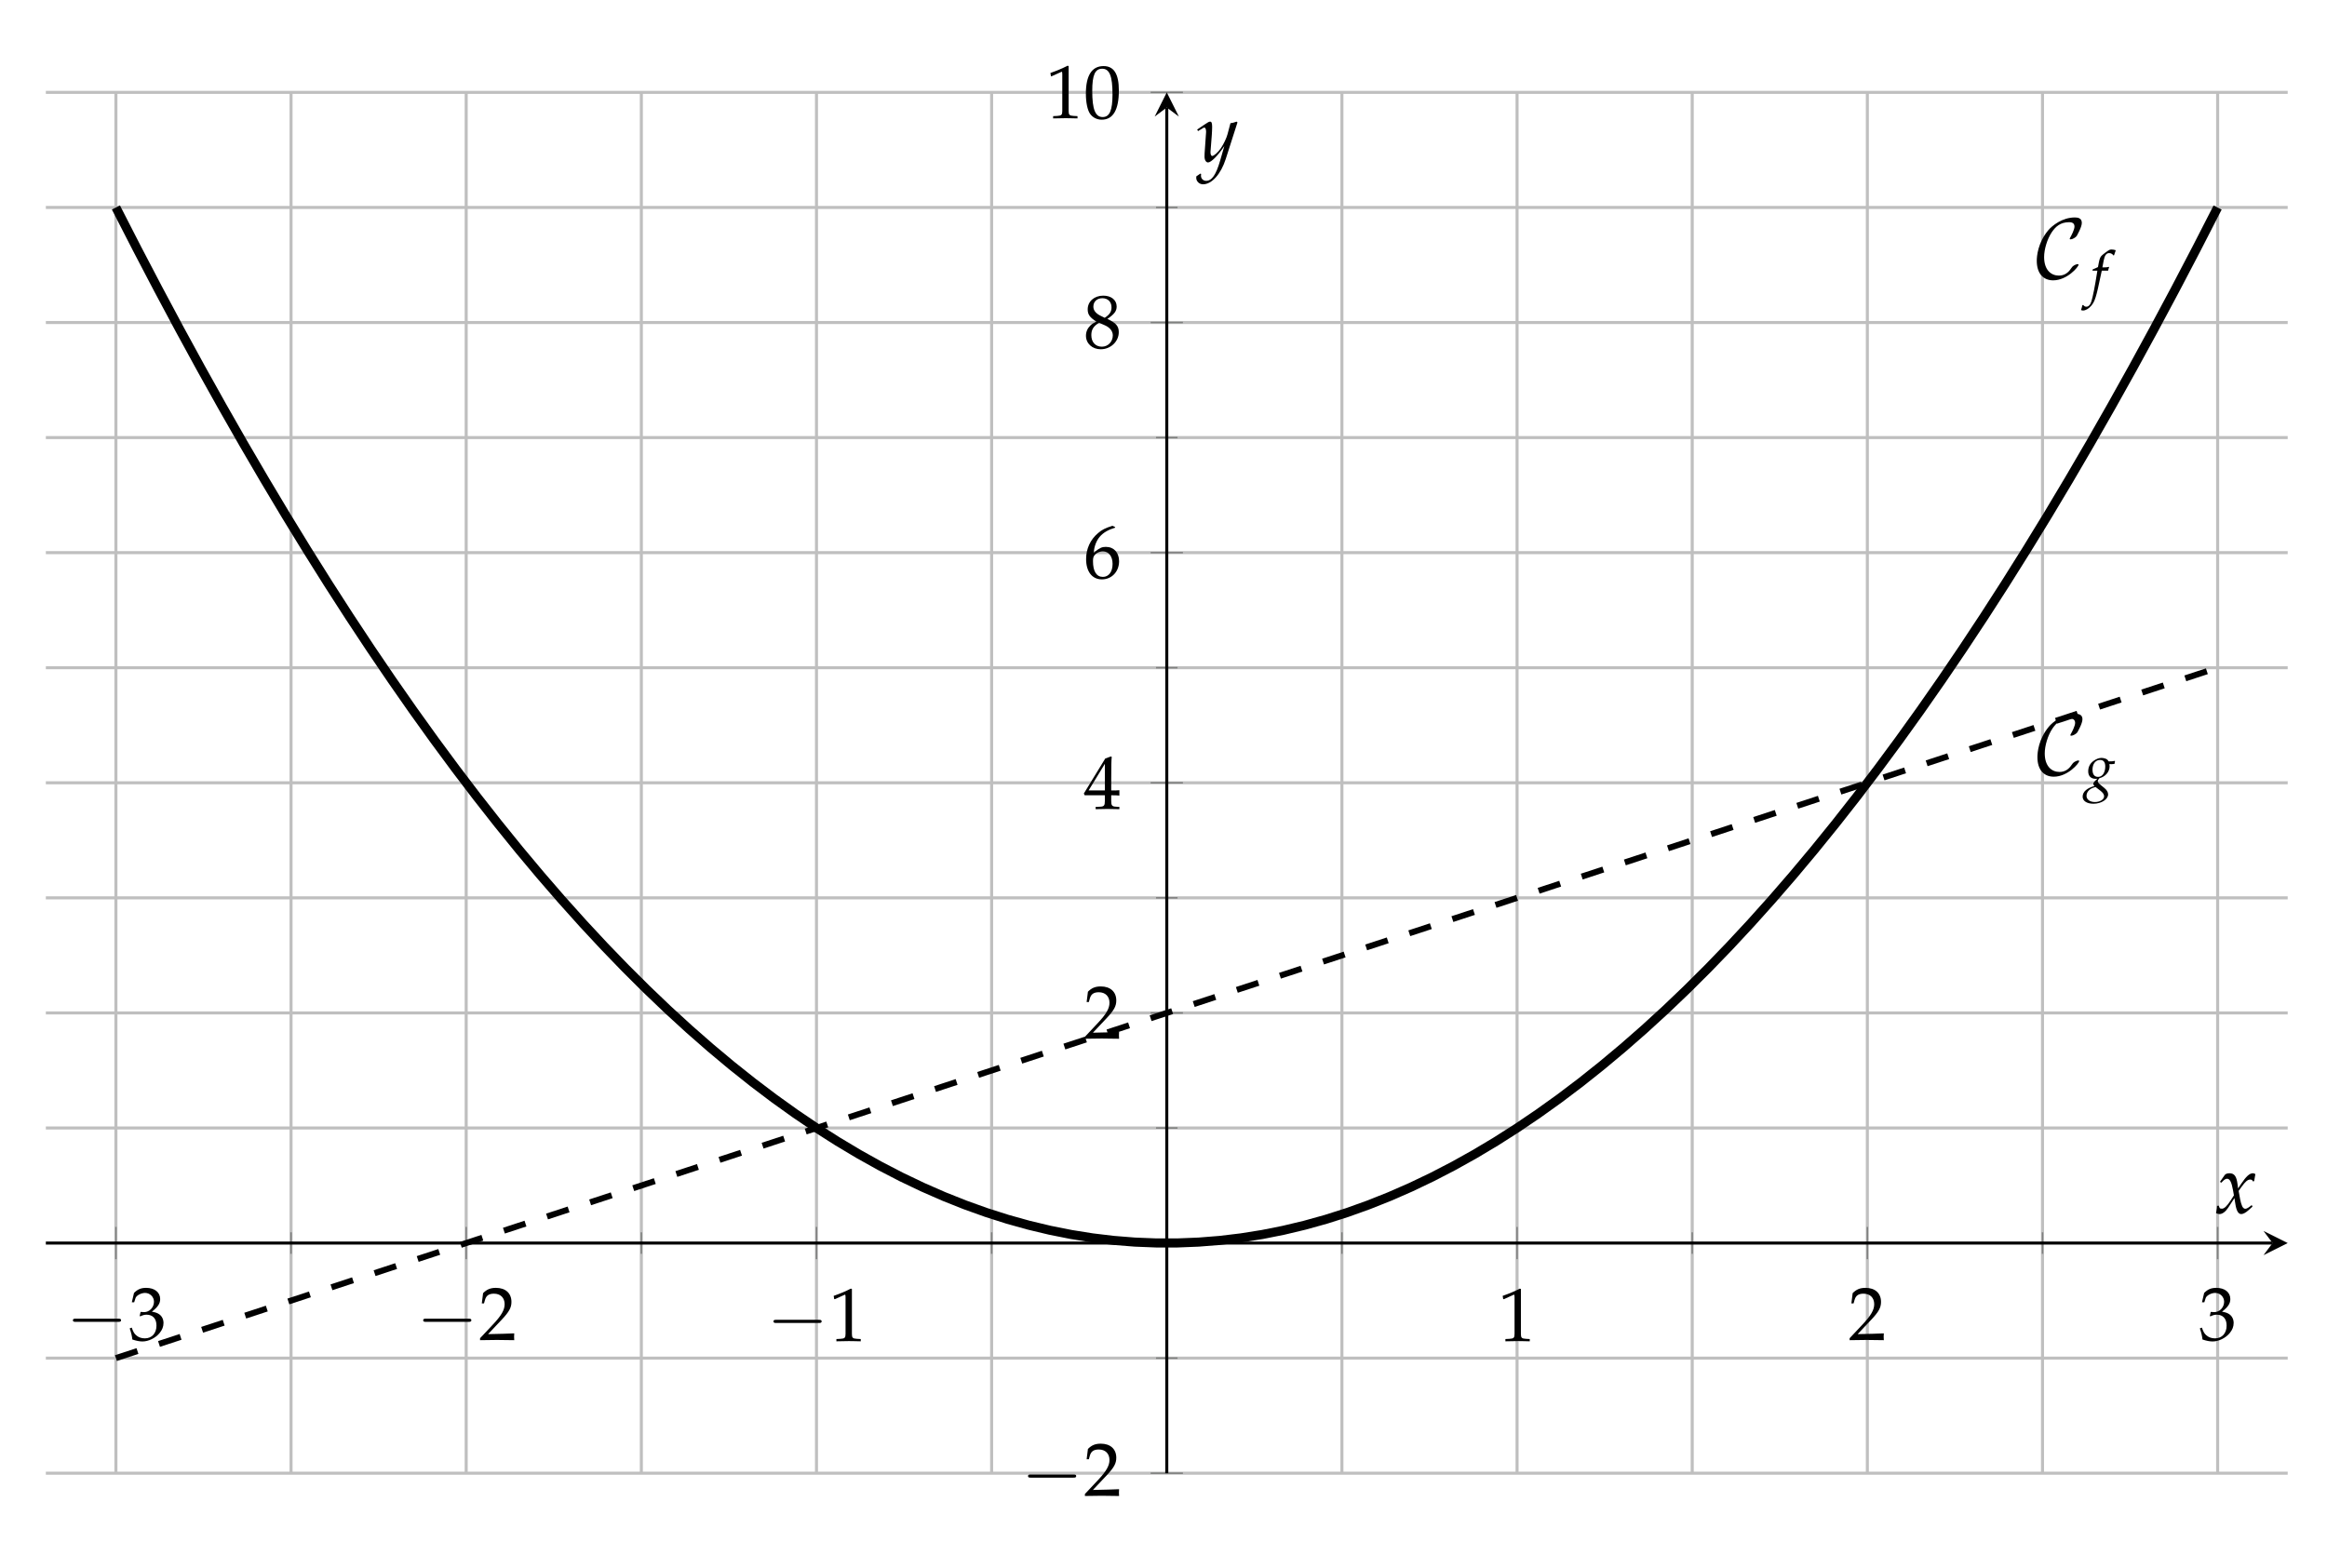
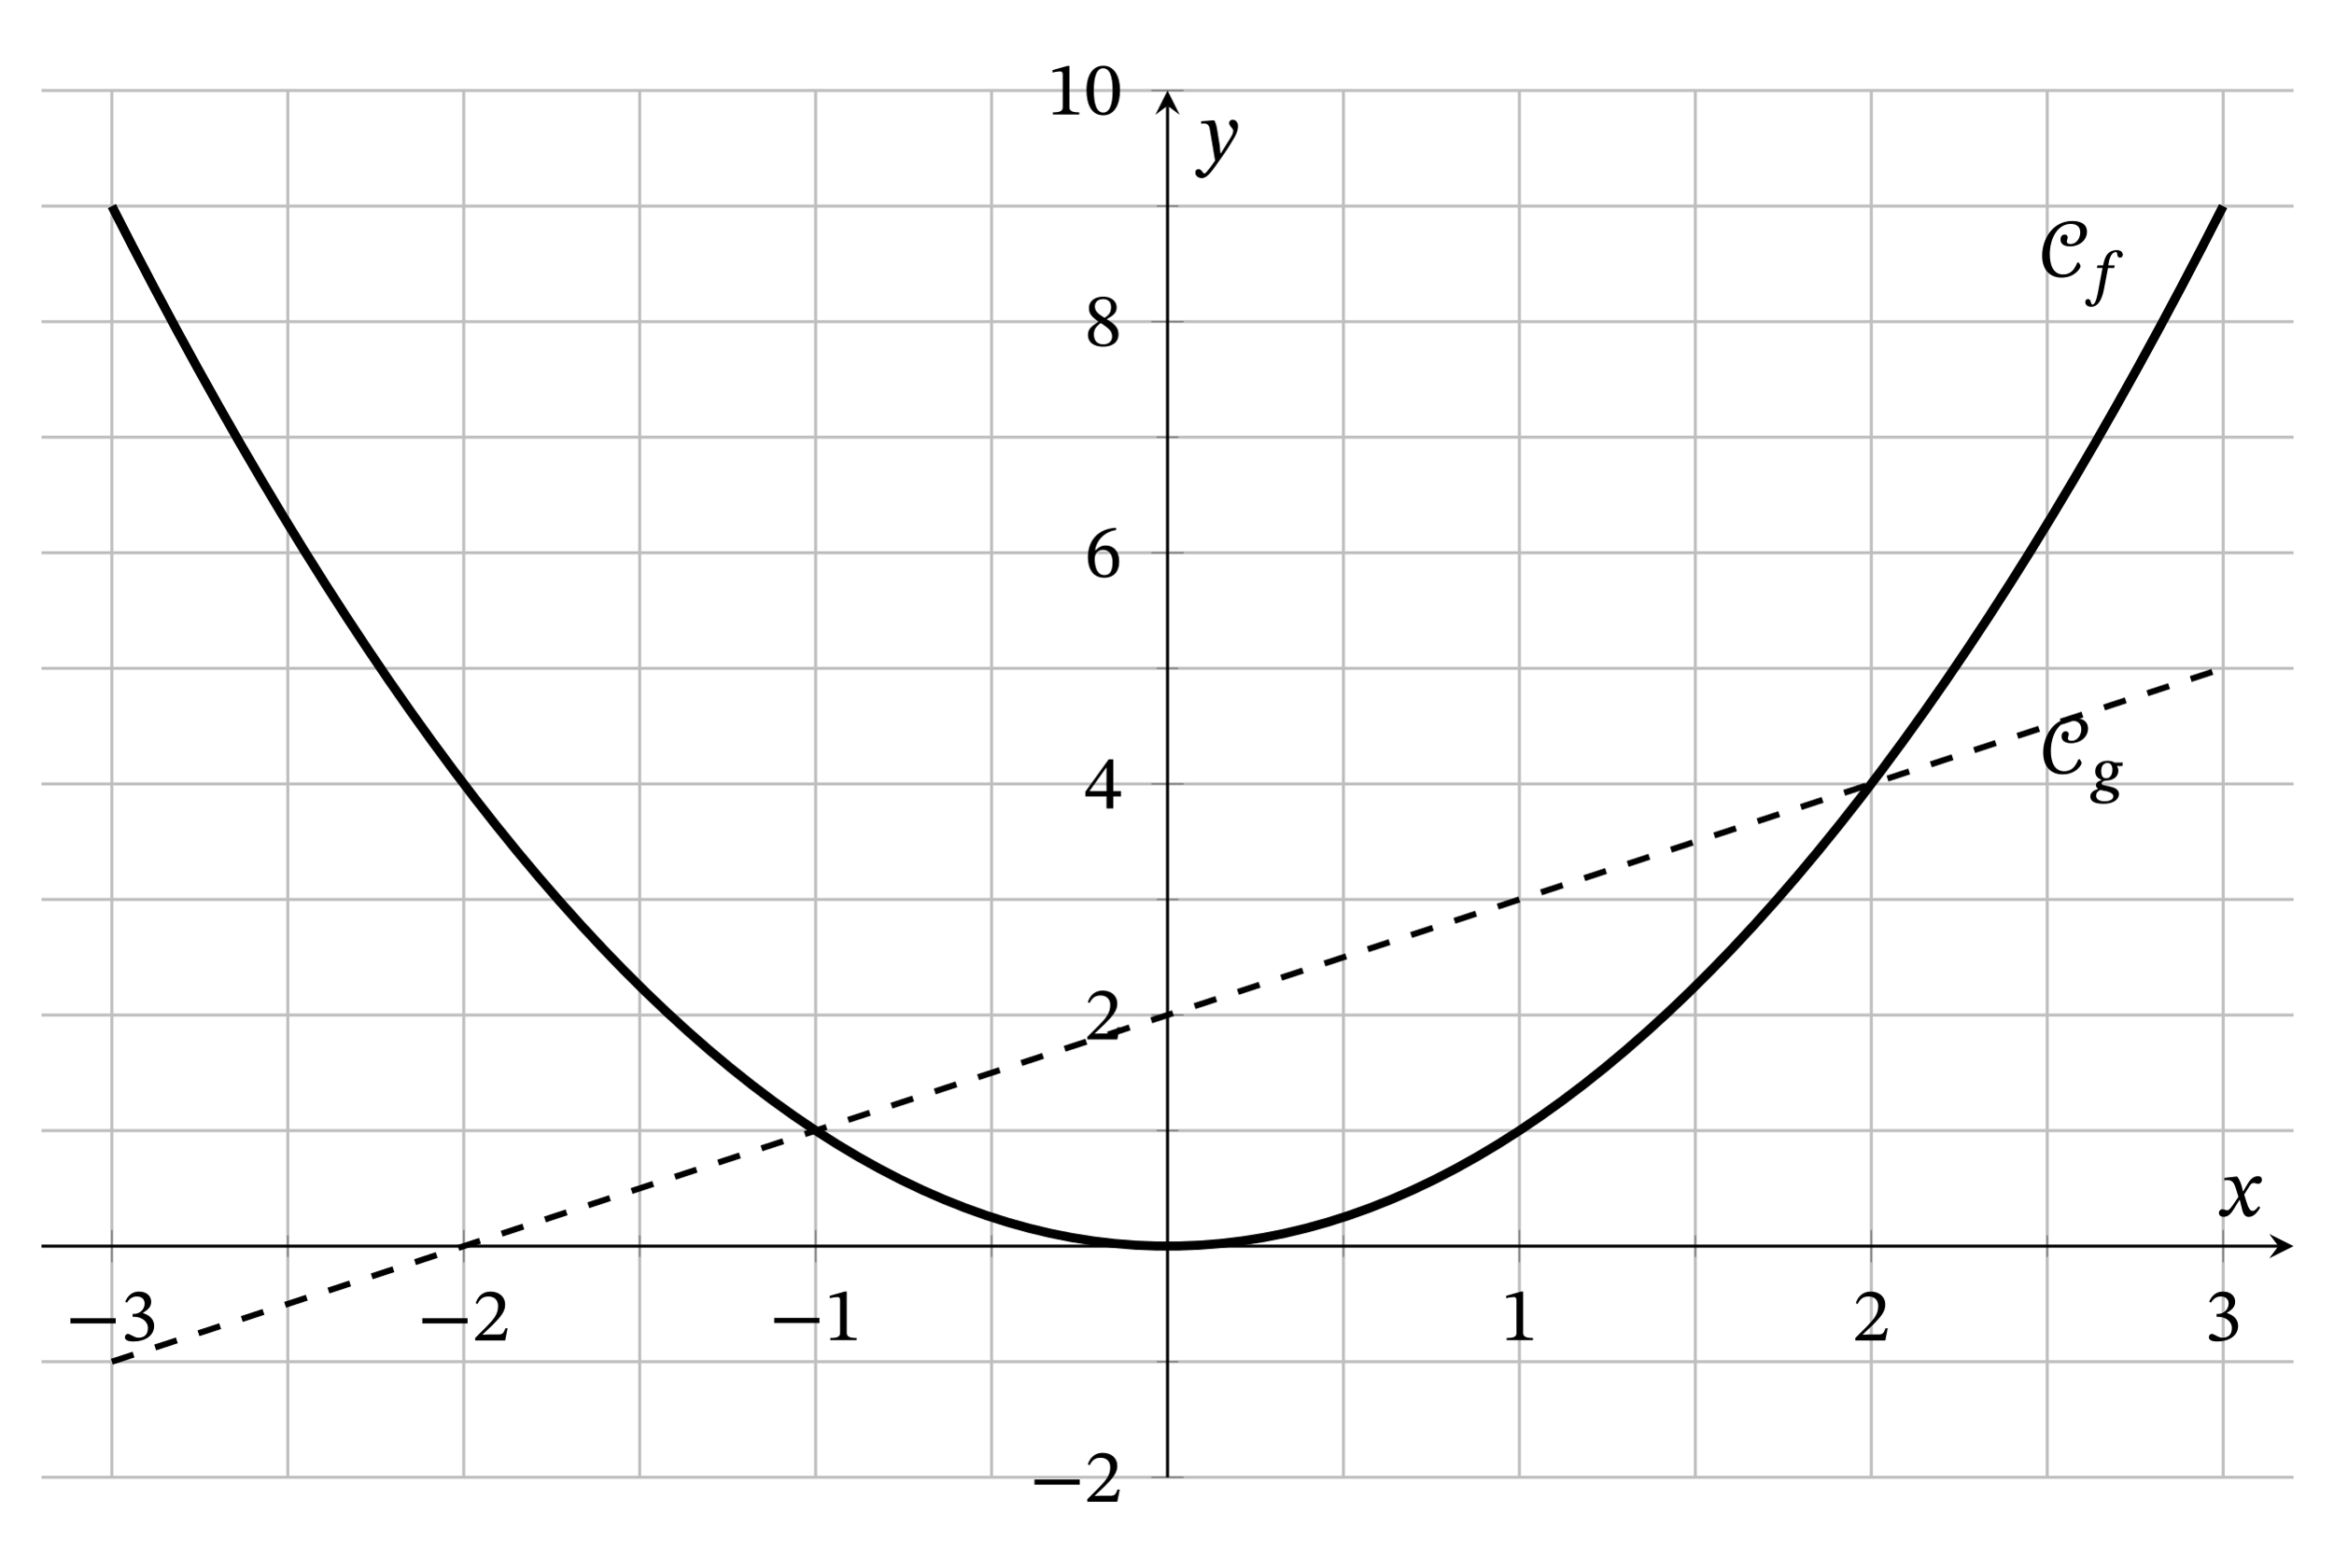
- <svg xmlns="http://www.w3.org/2000/svg" xmlns:xlink="http://www.w3.org/1999/xlink" version="1.1" width="306.537" height="206.562" viewBox="0 0 306.537 206.562">
+ <svg xmlns="http://www.w3.org/2000/svg" xmlns:xlink="http://www.w3.org/1999/xlink" version="1.1" width="305.94" height="205.64" viewBox="0 0 305.94 205.64">
  <defs>
-     <path id="font_1_1" d="M.659 .23C.676 .23 .694 .23 .694 .25 .694 .27 .676 .27 .659 .27H.118C.101 .27 .083 .27 .083 .25 .083 .23 .101 .23 .118 .23H.659Z" />
-     <path id="font_2_21" d="M.043 .498H.074L.092 .554C.103 .588 .166 .622 .218 .622 .283 .622 .336 .569 .336 .506 .336 .431 .277 .368 .206 .368 .198 .368 .187 .369 .174 .37L.159 .371 .147 .318 .154 .312C.192 .329 .211 .334 .238 .334 .321 .334 .369 .281 .369 .19 .369 .088 .308 .021 .215 .021 .169 .021 .128 .036 .098 .064 .074 .086 .061 .109 .042 .163L.015 .153C.036 .092 .044 .056 .05 .006 .103-.012 .147-.02 .184-.02 .264-.02 .356 .025 .411 .092 .445 .133 .462 .177 .462 .224 .462 .272 .442 .314 .406 .339 .381 .357 .358 .365 .308 .374 .388 .436 .418 .482 .418 .541 .418 .63 .344 .689 .233 .689 .165 .689 .12 .67 .072 .622L.043 .498Z" />
-     <path id="font_2_20" d="M.016 .023V-.003C.203 0 .203 0 .239 0 .275 0 .275 0 .468-.003 .466 .018 .466 .028 .466 .042 .466 .055 .466 .065 .468 .087 .353 .082 .307 .081 .122 .077L.304 .27C.401 .373 .431 .428 .431 .503 .431 .618 .353 .689 .226 .689 .154 .689 .105 .669 .056 .619L.039 .483H.068L.081 .529C.097 .587 .133 .612 .2 .612 .286 .612 .341 .558 .341 .473 .341 .398 .299 .324 .186 .204L.016 .023Z" />
-     <path id="font_2_19" d="M.067 .555H.077L.206 .613C.207 .614 .208 .614 .209 .614 .215 .614 .217 .605 .217 .581V.096C.217 .044 .206 .033 .152 .03L.096 .027V-.003C.25 0 .25 0 .261 0 .274 0 .296 0 .33-.001 .342-.002 .377-.002 .418-.003V.027L.366 .03C.311 .033 .301 .044 .301 .096V.689L.287 .694C.222 .66 .151 .63 .06 .598L.067 .555Z" />
-     <path id="font_2_22" d="M.28 .181V.106C.28 .046 .269 .032 .22 .03L.158 .027V-.003C.291 0 .291 0 .315 0 .339 0 .339 0 .472-.003V.027L.424 .03C.375 .033 .364 .046 .364 .106V.181C.423 .181 .444 .18 .472 .177V.248C.425 .244 .406 .244 .391 .245H.388 .364V.384C.364 .562 .366 .648 .371 .689L.359 .694 .285 .667 .002 .204 .013 .181H.28M.28 .245H.065L.28 .597V.245Z" />
-     <path id="font_2_24" d="M.416 .672 .379 .689C.283 .657 .242 .637 .191 .593 .088 .507 .032 .385 .032 .248 .032 .082 .112-.02 .241-.02 .371-.02 .468 .083 .468 .22 .468 .335 .399 .41 .293 .41 .243 .41 .213 .397 .154 .35 .143 .341 .142 .34 .131 .332 .152 .513 .236 .61 .416 .664V.672M.255 .35C.331 .35 .382 .284 .382 .185 .382 .08 .331 .013 .254 .013 .169 .013 .123 .086 .123 .221 .123 .256 .127 .275 .138 .292 .16 .326 .207 .35 .255 .35Z" />
-     <path id="font_2_26" d="M.168 .345C.127 .326 .11 .315 .088 .294 .05 .256 .03 .211 .03 .159 .03 .056 .113-.02 .226-.02 .356-.02 .464 .082 .464 .206 .464 .286 .427 .329 .313 .381 .404 .443 .436 .485 .436 .545 .436 .631 .365 .689 .259 .689 .14 .689 .053 .613 .053 .508 .053 .44 .08 .402 .168 .345M.284 .295C.347 .267 .385 .218 .385 .164 .385 .08 .322 .014 .241 .014 .156 .014 .101 .074 .101 .167 .101 .24 .13 .286 .204 .331L.284 .295M.223 .423C.16 .454 .128 .494 .128 .544 .128 .61 .176 .655 .247 .655 .32 .655 .368 .607 .368 .534 .368 .477 .343 .438 .278 .396L.223 .423Z" />
-     <path id="font_2_28" d="M.263 .689C.108 .689 .029 .566 .029 .324 .029 .207 .05 .106 .085 .057 .12 .008 .176-.02 .238-.02 .389-.02 .465 .11 .465 .366 .465 .585 .4 .689 .263 .689M.245 .654C.342 .654 .381 .556 .381 .316 .381 .103 .343 .015 .251 .015 .154 .015 .113 .116 .113 .36 .113 .571 .15 .654 .245 .654Z" />
-     <clipPath id="clip_3">
-       <path transform="matrix(1,0,0,-1,6.039,194.114)" d="M0 0H295.322V181.942H0Z" />
+     <path id="font_1_1197" d="M.658 .225V.293H.062V.225H.658Z" />
+     <path id="font_1_1140" d="M.086 .498C.12 .551 .157 .579 .217 .579 .279 .579 .319 .545 .319 .486 .319 .405 .248 .35 .18 .35H.161V.312H.181C.277 .312 .362 .253 .362 .164 .362 .066 .301 .037 .238 .037 .214 .037 .2 .041 .157 .063 .122 .081 .114 .086 .098 .086 .072 .086 .059 .063 .059 .042 .059 .016 .081-.013 .171-.013 .317-.013 .444 .057 .444 .194 .444 .283 .377 .336 .297 .361V.364C.36 .404 .405 .441 .405 .51 .405 .586 .346 .644 .244 .644 .162 .644 .1 .598 .063 .511L.086 .498Z" />
+     <path id="font_1_1139" d="M.464 .16H.435C.412 .1 .399 .079 .346 .079H.207L.137 .076V.081L.269 .206C.375 .313 .432 .382 .432 .471 .432 .576 .353 .644 .24 .644 .143 .644 .075 .588 .044 .491L.068 .481C.105 .556 .149 .579 .214 .579 .291 .579 .339 .531 .339 .456 .339 .351 .289 .288 .19 .186L.038 .034V0H.432L.464 .16Z" />
+     <path id="font_1_1138" d="M.426 0V.028C.334 .028 .297 .046 .297 .095V.639H.268L.074 .584V.551C.105 .561 .156 .567 .176 .567 .201 .567 .209 .553 .209 .518V.095C.209 .045 .174 .028 .08 .028V0H.426Z" />
+     <path id="font_1_1141" d="M.481 .158V.227H.379V.645H.318L.013 .221V.158H.29V0H.379V.158H.481M.29 .227H.068V.231L.286 .536H.29V.227Z" />
+     <path id="font_1_1143" d="M.415 .646C.2 .637 .045 .498 .045 .257 .045 .11 .11-.012 .259-.012 .385-.012 .457 .067 .457 .203 .457 .334 .386 .413 .277 .413 .225 .413 .188 .391 .147 .351L.14 .352C.165 .498 .277 .596 .417 .617L.415 .646M.37 .195C.37 .068 .33 .023 .263 .023 .176 .023 .135 .112 .135 .236 .135 .323 .189 .355 .247 .355 .33 .355 .37 .285 .37 .195Z" />
+     <path id="font_1_1145" d="M.448 .15C.448 .23 .412 .278 .295 .349V.352C.388 .403 .424 .436 .424 .509 .424 .588 .348 .647 .249 .647 .139 .647 .059 .59 .059 .499 .059 .431 .081 .39 .183 .319V.316C.09 .254 .046 .222 .046 .142 .046 .04 .13-.012 .246-.012 .365-.012 .448 .045 .448 .15M.213 .3C.334 .222 .364 .185 .364 .121 .364 .053 .312 .019 .25 .019 .174 .019 .124 .06 .124 .15 .124 .219 .156 .254 .213 .3M.35 .511C.35 .447 .33 .408 .264 .368 .175 .422 .137 .458 .137 .517 .137 .578 .179 .614 .247 .614 .311 .614 .35 .577 .35 .511Z" />
+     <path id="font_1_1137" d="M.468 .317C.468 .523 .378 .642 .249 .642 .104 .642 .027 .51 .027 .32 .027 .143 .086-.011 .247-.011 .404-.011 .468 .146 .468 .317M.371 .311C.371 .119 .326 .025 .247 .025 .167 .025 .123 .121 .123 .315 .123 .513 .167 .608 .246 .608 .328 .608 .371 .514 .371 .311Z" />
+     <clipPath id="clip_2">
+       <path transform="matrix(1,0,0,-1,5.440003,193.815)" d="M0 0H295.322V181.942H0Z" />
    </clipPath>
-     <path id="font_1_4" d="M.496 .157C.496 .163 .491 .164 .486 .164 .469 .164 .445 .149 .444 .149 .424 .136 .42 .129 .408 .112 .377 .065 .333 .031 .268 .031 .178 .031 .097 .096 .097 .246 .097 .336 .133 .455 .186 .534 .23 .598 .284 .65 .387 .65 .425 .65 .449 .636 .449 .599 .449 .564 .412 .493 .4 .473 .394 .462 .394 .46 .394 .458 .394 .451 .399 .451 .405 .451 .425 .451 .462 .473 .474 .489 .476 .493 .534 .591 .534 .642 .534 .697 .489 .705 .453 .705 .308 .705 .189 .61 .143 .554 .024 .41 .012 .255 .012 .203 .012 .057 .086-.024 .202-.024 .363-.024 .496 .132 .496 .157Z" />
-     <path id="font_4_10" d="M.286 .383C.29 .402 .297 .425 .303 .439L.299 .446 .292 .444C.268 .438 .257 .437 .208 .437H.192L.213 .549C.229 .635 .257 .673 .303 .673 .333 .673 .36 .658 .375 .634L.385 .638C.39 .654 .4 .685 .408 .705L.413 .72C.397 .727 .366 .733 .343 .733 .332 .733 .316 .73 .308 .726 .284 .715 .202 .654 .179 .63 .157 .608 .145 .578 .134 .521L.119 .442C.078 .422 .058 .414 .033 .405L.028 .383H.109L.1 .327C.07 .132 .033-.054 .011-.123-.007-.182-.037-.213-.073-.213-.096-.213-.107-.206-.125-.184L-.139-.188C-.143-.211-.157-.259-.162-.268-.153-.273-.138-.276-.127-.276-.086-.276-.032-.245 .007-.198 .068-.126 .09-.056 .163 .295 .166 .307 .174 .345 .182 .383H.286Z" />
-     <path id="font_4_11" d="M.405 .38C.422 .378 .43 .378 .439 .378 .456 .378 .466 .379 .489 .382L.498 .427 .495 .433C.467 .426 .447 .424 .393 .424 .377 .45 .367 .459 .342 .469 .321 .477 .296 .482 .275 .482 .234 .482 .184 .463 .14 .43 .084 .388 .055 .33 .055 .259 .055 .182 .1 .136 .177 .136 .185 .136 .196 .136 .207 .137L.166 .099C.15 .084 .139 .066 .139 .052 .139 .042 .146 .031 .16 .019 .084-.006 .053-.021 .016-.052-.018-.08-.037-.119-.037-.159-.037-.23 .033-.276 .142-.276 .271-.276 .384-.204 .384-.121 .384-.085 .363-.049 .32-.014L.26 .035C.226 .062 .213 .081 .213 .1 .213 .109 .219 .119 .234 .138 .237 .142 .238 .143 .24 .146 .338 .17 .409 .253 .409 .342 .409 .351 .408 .36 .406 .375L.405 .38M.253-.058C.299-.094 .318-.121 .318-.154 .318-.206 .249-.248 .166-.248 .084-.248 .027-.206 .027-.145 .027-.107 .045-.072 .077-.045 .103-.024 .125-.014 .176 .001L.253-.058M.25 .448C.308 .448 .337 .412 .337 .341 .337 .238 .289 .168 .219 .168 .158 .168 .126 .209 .126 .288 .126 .383 .177 .448 .25 .448Z" />
-     <path id="font_4_16" d="M.021 .088C.021 .068 .019 .055 .013 .023 .011 .011 .01 .008 .009 .001 .024-.007 .04-.011 .052-.011 .085-.011 .124 .018 .155 .065L.231 .182 .242 .113C.255 .028 .278-.011 .314-.011 .336-.011 .368 .006 .4 .035L.449 .079 .44 .098C.404 .068 .379 .053 .363 .053 .348 .053 .335 .063 .325 .083 .316 .102 .305 .139 .3 .168L.282 .269 .317 .318C.364 .383 .391 .406 .422 .406 .438 .406 .45 .398 .455 .383L.469 .387 .484 .472C.472 .479 .463 .482 .454 .482 .414 .482 .374 .446 .312 .354L.275 .299 .269 .347C.257 .446 .23 .482 .171 .482 .145 .482 .123 .474 .114 .461L.056 .378 .073 .368C.103 .402 .123 .416 .142 .416 .175 .416 .197 .375 .214 .277L.225 .215 .185 .153C.142 .086 .108 .054 .08 .054 .065 .054 .054 .058 .052 .063L.041 .091 .021 .088Z" />
-     <path id="font_4_17" d="M-.007-.179C-.008-.186-.008-.192-.008-.197-.008-.24 .029-.275 .074-.275 .18-.275 .29-.152 .349 .033L.49 .473 .479 .482C.45 .471 .427 .465 .405 .463L.37 .331C.358 .284 .323 .211 .29 .162 .255 .111 .206 .067 .184 .067 .172 .067 .163 .09 .164 .115L.165 .128 .18 .322C.182 .353 .184 .391 .184 .419 .184 .464 .177 .482 .16 .482 .147 .482 .133 .475 .085 .442L.003 .386 .014 .368 .064 .398 .068 .401C.078 .407 .085 .41 .089 .41 .103 .41 .111 .391 .111 .358 .111 .357 .111 .351 .11 .343L.093 .1 .092 .06C.092 .018 .11-.011 .135-.011 .172-.011 .256 .074 .331 .187L.282 .016C.231-.161 .181-.233 .111-.233 .076-.233 .049-.206 .049-.172 .049-.167 .05-.159 .051-.15L.041-.146-.007-.179Z" />
+     <path id="font_1_3413" d="M.303-.012C.463-.012 .531 .102 .531 .125 .531 .135 .516 .16 .508 .171L.49 .166C.454 .074 .404 .026 .321 .026 .2 .026 .161 .145 .161 .268 .161 .464 .259 .634 .413 .634 .479 .634 .527 .603 .527 .532 .527 .466 .486 .392 .409 .392 .376 .392 .366 .406 .366 .422 .366 .438 .376 .452 .376 .471 .376 .494 .362 .506 .34 .506 .302 .506 .29 .473 .29 .445 .29 .381 .351 .363 .405 .363 .513 .363 .608 .436 .608 .539 .608 .639 .52 .669 .432 .669 .196 .669 .069 .451 .069 .252 .069 .088 .155-.012 .303-.012Z" />
+     <path id="font_1_4426" d="M.226 .493 .219 .448H.314L.24 .053C.23-.001 .199-.18 .143-.18 .101-.18 .129-.085 .064-.085 .038-.085 .018-.106 .018-.139 .018-.172 .043-.218 .12-.218 .275-.218 .322-.003 .341 .094L.408 .447H.514L.523 .493H.413L.424 .557C.444 .649 .483 .722 .543 .722 .563 .722 .566 .697 .569 .67 .573 .647 .584 .626 .615 .626 .638 .626 .662 .643 .662 .674 .662 .721 .625 .755 .559 .755 .458 .755 .409 .707 .376 .653 .349 .605 .334 .542 .323 .493H.226Z" />
+     <path id="font_1_4427" d="M.565 .486H.424C.4 .503 .357 .517 .305 .517 .18 .517 .092 .442 .092 .336 .092 .25 .142 .214 .197 .191V.183C.154 .168 .105 .151 .105 .095 .105 .066 .124 .049 .138 .038V.032C.072 .013 .008-.027 .008-.094 .008-.177 .071-.222 .239-.222 .406-.222 .5-.146 .5-.054 .5 .101 .202 .068 .202 .124 .202 .151 .232 .175 .281 .177 .424 .182 .489 .258 .489 .349 .489 .382 .479 .401 .466 .423V.426H.559L.565 .486M.403-.095C.403-.142 .351-.179 .252-.179 .151-.179 .108-.137 .108-.083 .108-.028 .141-.007 .175 .014 .252-.001 .403-.014 .403-.095M.387 .365C.387 .281 .353 .216 .277 .216 .216 .216 .195 .264 .195 .345 .195 .427 .239 .48 .303 .48 .36 .48 .387 .428 .387 .365Z" />
+     <path id="font_1_3354" d="M.315 .298H.312L.3 .349C.286 .403 .267 .447 .243 .475H.228L.089 .459V.429C.089 .429 .104 .432 .12 .432 .186 .433 .203 .406 .23 .322L.258 .231 .186 .126C.147 .07 .129 .069 .125 .069 .108 .069 .084 .082 .062 .082 .038 .082 .023 .06 .023 .04 .023 .015 .038-.009 .081-.009 .141-.009 .174 .038 .206 .09L.27 .194H.274L.299 .093C.313 .028 .335-.01 .381-.01 .449-.01 .491 .058 .52 .102L.499 .118C.472 .082 .453 .062 .427 .062 .396 .062 .376 .099 .348 .191L.327 .259 .388 .356C.405 .384 .419 .398 .442 .398 .455 .398 .478 .388 .494 .388 .521 .388 .54 .411 .54 .435 .54 .463 .528 .479 .49 .479 .431 .479 .391 .43 .364 .382L.315 .298Z" />
+     <path id="font_1_3355" d="M.251 .325C.239 .405 .232 .437 .21 .475H.195L.053 .464V.435C.053 .435 .074 .437 .088 .437 .149 .437 .154 .388 .161 .343L.22-.009C.192-.052 .112-.165 .093-.165 .071-.165 .06-.112 .022-.112-.001-.112-.017-.125-.017-.155-.017-.192 .018-.22 .06-.22 .136-.22 .197-.112 .289 .015 .341 .087 .398 .173 .452 .268 .484 .322 .496 .367 .496 .406 .496 .449 .47 .482 .433 .482 .404 .482 .389 .464 .389 .443 .389 .405 .438 .377 .438 .351 .438 .327 .429 .303 .405 .264L.29 .079H.284L.275 .179 .251 .325Z" />
  </defs>
-   <path transform="matrix(1,0,0,-1,6.039,194.114)" stroke-width=".399" stroke-linecap="butt" stroke-miterlimit="10" stroke-linejoin="miter" fill="none" stroke="#bfbfbf" d="M32.301 0V181.942M78.445 0V181.942M124.589 0V181.942M170.733 0V181.942M216.877 0V181.942M263.021 0V181.942" />
-   <path transform="matrix(1,0,0,-1,6.039,194.114)" stroke-width=".399" stroke-linecap="butt" stroke-miterlimit="10" stroke-linejoin="miter" fill="none" stroke="#bfbfbf" d="M9.229 0V181.942M55.373 0V181.942M101.517 0V181.942M193.805 0V181.942M239.949 0V181.942M286.093 0V181.942" />
-   <path transform="matrix(1,0,0,-1,6.039,194.114)" stroke-width=".399" stroke-linecap="butt" stroke-miterlimit="10" stroke-linejoin="miter" fill="none" stroke="#bfbfbf" d="M0 15.162H295.322M0 45.486H295.322M0 75.809H295.322M0 106.133H295.322M0 136.457H295.322M0 166.78H295.322" />
-   <path transform="matrix(1,0,0,-1,6.039,194.114)" stroke-width=".399" stroke-linecap="butt" stroke-miterlimit="10" stroke-linejoin="miter" fill="none" stroke="#bfbfbf" d="M0 0H295.322M0 60.647H295.322M0 90.971H295.322M0 121.295H295.322M0 151.618H295.322M0 181.942H295.322" />
-   <path transform="matrix(1,0,0,-1,6.039,194.114)" stroke-width=".199" stroke-linecap="butt" stroke-miterlimit="10" stroke-linejoin="miter" fill="none" stroke="#7f807f" d="M32.301 28.906V31.741M78.445 28.906V31.741M124.589 28.906V31.741M170.733 28.906V31.741M216.877 28.906V31.741M263.021 28.906V31.741" />
-   <path transform="matrix(1,0,0,-1,6.039,194.114)" stroke-width=".199" stroke-linecap="butt" stroke-miterlimit="10" stroke-linejoin="miter" fill="none" stroke="#7f807f" d="M9.229 28.198V32.45M55.373 28.198V32.45M101.517 28.198V32.45M193.805 28.198V32.45M239.949 28.198V32.45M286.093 28.198V32.45" />
-   <path transform="matrix(1,0,0,-1,6.039,194.114)" stroke-width=".199" stroke-linecap="butt" stroke-miterlimit="10" stroke-linejoin="miter" fill="none" stroke="#7f807f" d="M146.244 15.162H149.078M146.244 45.486H149.078M146.244 75.809H149.078M146.244 106.133H149.078M146.244 136.457H149.078M146.244 166.78H149.078" />
-   <path transform="matrix(1,0,0,-1,6.039,194.114)" stroke-width=".199" stroke-linecap="butt" stroke-miterlimit="10" stroke-linejoin="miter" fill="none" stroke="#7f807f" d="M145.535 0H149.787M145.535 60.647H149.787M145.535 90.971H149.787M145.535 121.295H149.787M145.535 151.618H149.787M145.535 181.942H149.787" />
-   <path transform="matrix(1,0,0,-1,6.039,194.114)" stroke-width=".399" stroke-linecap="butt" stroke-miterlimit="10" stroke-linejoin="miter" fill="none" stroke="#000000" d="M0 30.324H293.33" />
-   <path transform="matrix(1,0,0,-1,299.3686,163.7903)" d="M1.993 0-1.196 1.594 0 0-1.196-1.594" />
-   <path transform="matrix(1,0,0,-1,6.039,194.114)" stroke-width=".399" stroke-linecap="butt" stroke-miterlimit="10" stroke-linejoin="miter" fill="none" stroke="#000000" d="M147.661 0V179.95" />
-   <path transform="matrix(0,-1,-1,-0,153.7001,14.16438)" d="M1.993 0-1.196 1.594 0 0-1.196-1.594" />
-   <use data-text="−" xlink:href="#font_1_1" transform="matrix(10.3811,0,0,-10.3811,8.742001,176.557)" />
-   <use data-text="3" xlink:href="#font_2_21" transform="matrix(9.9626,0,0,-9.9626,16.936,176.557)" />
-   <use data-text="−" xlink:href="#font_1_1" transform="matrix(10.3811,0,0,-10.3811,54.885,176.557)" />
-   <use data-text="2" xlink:href="#font_2_20" transform="matrix(9.9626,0,0,-9.9626,63.079,176.557)" />
-   <use data-text="−" xlink:href="#font_1_1" transform="matrix(10.3811,0,0,-10.3811,101.029,176.706)" />
-   <use data-text="1" xlink:href="#font_2_19" transform="matrix(9.9626,0,0,-9.9626,109.223,176.706)" />
-   <use data-text="1" xlink:href="#font_2_19" transform="matrix(9.9626,0,0,-9.9626,197.351,176.706)" />
-   <use data-text="2" xlink:href="#font_2_20" transform="matrix(9.9626,0,0,-9.9626,243.494,176.557)" />
-   <use data-text="3" xlink:href="#font_2_21" transform="matrix(9.9626,0,0,-9.9626,289.638,176.557)" />
-   <use data-text="−" xlink:href="#font_1_1" transform="matrix(10.3811,0,0,-10.3811,134.561,197.088)" />
-   <use data-text="2" xlink:href="#font_2_20" transform="matrix(9.9626,0,0,-9.9626,142.755,197.088)" />
-   <use data-text="2" xlink:href="#font_2_20" transform="matrix(9.9626,0,0,-9.9626,142.755,136.84)" />
-   <use data-text="4" xlink:href="#font_2_22" transform="matrix(9.9626,0,0,-9.9626,142.755,106.591)" />
-   <use data-text="6" xlink:href="#font_2_24" transform="matrix(9.9626,0,0,-9.9626,142.755,76.14301)" />
-   <use data-text="8" xlink:href="#font_2_26" transform="matrix(9.9626,0,0,-9.9626,142.755,45.81999)" />
-   <use data-text="1" xlink:href="#font_2_19" transform="matrix(9.9626,0,0,-9.9626,137.774,15.57199)" />
-   <use data-text="0" xlink:href="#font_2_28" transform="matrix(9.9626,0,0,-9.9626,142.7553,15.57199)" />
-   <g clip-path="url(#clip_3)">
-     <path transform="matrix(1,0,0,-1,6.039,194.114)" stroke-width="1.196" stroke-linecap="butt" stroke-miterlimit="10" stroke-linejoin="miter" fill="none" stroke="#000000" d="M9.229 166.78 12.025 161.323 14.822 155.976 17.618 150.742 20.415 145.618 23.212 140.606 26.008 135.705 28.805 130.916 31.601 126.238 34.398 121.671 37.194 117.216 39.991 112.872 42.787 108.64 45.584 104.519 48.381 100.509 51.177 96.611 53.974 92.824 56.77 89.148 59.567 85.584 62.363 82.131 65.16 78.79 67.957 75.56 70.753 72.441 73.55 69.434 76.346 66.538 79.143 63.753 81.939 61.08 84.736 58.518 87.532 56.068 90.329 53.729 93.126 51.501 95.922 49.385 98.719 47.38 101.515 45.487 104.312 43.705 107.108 42.034 109.905 40.474 112.701 39.026 115.498 37.69 118.295 36.464 121.091 35.351 123.888 34.348 126.684 33.457 129.481 32.677 132.277 32.009 135.074 31.452 137.87 31.006 140.667 30.672 143.464 30.449 146.26 30.338 149.057 30.338 151.853 30.449 154.65 30.671 157.446 31.006 160.243 31.451 163.039 32.008 165.836 32.676 168.633 33.455 171.429 34.346 174.226 35.349 177.022 36.462 179.819 37.687 182.615 39.024 185.412 40.472 188.208 42.031 191.005 43.701 193.802 45.483 196.598 47.377 199.395 49.381 202.191 51.497 204.988 53.725 207.784 56.064 210.581 58.514 213.378 61.075 216.174 63.748 218.971 66.533 221.767 69.428 224.564 72.435 227.36 75.554 230.157 78.784 232.953 82.125 235.75 85.578 238.547 89.141 241.343 92.817 244.14 96.604 246.936 100.502 249.733 104.511 252.529 108.632 255.326 112.864 258.122 117.208 260.919 121.663 263.716 126.229 266.512 130.907 269.309 135.696 272.105 140.597 274.902 145.609 277.698 150.732 280.495 155.966 283.291 161.312 286.088 166.77" />
-     <path transform="matrix(1,0,0,-1,6.039,194.114)" stroke-width=".797" stroke-linecap="butt" stroke-dasharray="2.989,2.989" stroke-miterlimit="10" stroke-linejoin="miter" fill="none" stroke="#000000" d="M9.229 15.162 12.025 16.081 14.822 17 17.618 17.918 20.415 18.837 23.212 19.756 26.008 20.675 28.805 21.594 31.601 22.513 34.398 23.432 37.194 24.351 39.991 25.27 42.787 26.188 45.584 27.107 48.381 28.026 51.177 28.945 53.974 29.864 56.77 30.783 59.567 31.702 62.363 32.621 65.16 33.539 67.957 34.458 70.753 35.377 73.55 36.296 76.346 37.215 79.143 38.134 81.939 39.053 84.736 39.972 87.532 40.891 90.329 41.809 93.126 42.728 95.922 43.647 98.719 44.566 101.515 45.485 104.312 46.404 107.108 47.323 109.905 48.242 112.701 49.16 115.498 50.079 118.295 50.998 121.091 51.917 123.888 52.836 126.684 53.755 129.481 54.674 132.277 55.593 135.074 56.512 137.87 57.43 140.667 58.349 143.464 59.268 146.26 60.187 149.057 61.106 151.853 62.025 154.65 62.944 157.446 63.863 160.243 64.781 163.039 65.7 165.836 66.619 168.633 67.538 171.429 68.457 174.226 69.376 177.022 70.295 179.819 71.214 182.615 72.133 185.412 73.051 188.208 73.97 191.005 74.889 193.802 75.808 196.598 76.727 199.395 77.646 202.191 78.565 204.988 79.484 207.784 80.402 210.581 81.321 213.378 82.24 216.174 83.159 218.971 84.078 221.767 84.997 224.564 85.916 227.36 86.835 230.157 87.754 232.953 88.672 235.75 89.591 238.547 90.51 241.343 91.429 244.14 92.348 246.936 93.267 249.733 94.186 252.529 95.105 255.326 96.023 258.122 96.942 260.919 97.861 263.716 98.78 266.512 99.699 269.309 100.618 272.105 101.537 274.902 102.456 277.698 103.375 280.495 104.293 283.291 105.212 286.088 106.131" />
-     <use data-text="C" xlink:href="#font_1_4" transform="matrix(11.3673,0,0,-11.3673,268.169,36.666)" />
-     <use data-text="f" xlink:href="#font_4_10" transform="matrix(7.9701,0,0,-7.9701,275.419,38.715)" />
-     <use data-text="C" xlink:href="#font_1_4" transform="matrix(11.3673,0,0,-11.3673,268.253,102.067)" />
-     <use data-text="g" xlink:href="#font_4_11" transform="matrix(7.9701,0,0,-7.9701,274.642,103.704)" />
+   <path transform="matrix(1,0,0,-1,5.440003,193.815)" stroke-width=".399" stroke-linecap="butt" stroke-miterlimit="10" stroke-linejoin="miter" fill="none" stroke="#bfbfbf" d="M32.301 0V181.942M78.445 0V181.942M124.589 0V181.942M170.733 0V181.942M216.877 0V181.942M263.021 0V181.942" />
+   <path transform="matrix(1,0,0,-1,5.440003,193.815)" stroke-width=".399" stroke-linecap="butt" stroke-miterlimit="10" stroke-linejoin="miter" fill="none" stroke="#bfbfbf" d="M9.229 0V181.942M55.373 0V181.942M101.517 0V181.942M193.805 0V181.942M239.949 0V181.942M286.093 0V181.942" />
+   <path transform="matrix(1,0,0,-1,5.440003,193.815)" stroke-width=".399" stroke-linecap="butt" stroke-miterlimit="10" stroke-linejoin="miter" fill="none" stroke="#bfbfbf" d="M0 15.162H295.322M0 45.486H295.322M0 75.809H295.322M0 106.133H295.322M0 136.457H295.322M0 166.78H295.322" />
+   <path transform="matrix(1,0,0,-1,5.440003,193.815)" stroke-width=".399" stroke-linecap="butt" stroke-miterlimit="10" stroke-linejoin="miter" fill="none" stroke="#bfbfbf" d="M0 0H295.322M0 60.647H295.322M0 90.971H295.322M0 121.295H295.322M0 151.618H295.322M0 181.942H295.322" />
+   <path transform="matrix(1,0,0,-1,5.440003,193.815)" stroke-width=".199" stroke-linecap="butt" stroke-miterlimit="10" stroke-linejoin="miter" fill="none" stroke="#7f807f" d="M32.301 28.906V31.741M78.445 28.906V31.741M124.589 28.906V31.741M170.733 28.906V31.741M216.877 28.906V31.741M263.021 28.906V31.741" />
+   <path transform="matrix(1,0,0,-1,5.440003,193.815)" stroke-width=".199" stroke-linecap="butt" stroke-miterlimit="10" stroke-linejoin="miter" fill="none" stroke="#7f807f" d="M9.229 28.198V32.45M55.373 28.198V32.45M101.517 28.198V32.45M193.805 28.198V32.45M239.949 28.198V32.45M286.093 28.198V32.45" />
+   <path transform="matrix(1,0,0,-1,5.440003,193.815)" stroke-width=".199" stroke-linecap="butt" stroke-miterlimit="10" stroke-linejoin="miter" fill="none" stroke="#7f807f" d="M146.244 15.162H149.078M146.244 45.486H149.078M146.244 75.809H149.078M146.244 106.133H149.078M146.244 136.457H149.078M146.244 166.78H149.078" />
+   <path transform="matrix(1,0,0,-1,5.440003,193.815)" stroke-width=".199" stroke-linecap="butt" stroke-miterlimit="10" stroke-linejoin="miter" fill="none" stroke="#7f807f" d="M145.535 0H149.787M145.535 60.647H149.787M145.535 90.971H149.787M145.535 121.295H149.787M145.535 151.618H149.787M145.535 181.942H149.787" />
+   <path transform="matrix(1,0,0,-1,5.440003,193.815)" stroke-width=".399" stroke-linecap="butt" stroke-miterlimit="10" stroke-linejoin="miter" fill="none" stroke="#000000" d="M0 30.324H293.33" />
+   <path transform="matrix(1,0,0,-1,298.7696,163.4913)" d="M1.993 0-1.196 1.594 0 0-1.196-1.594" />
+   <path transform="matrix(1,0,0,-1,5.440003,193.815)" stroke-width=".399" stroke-linecap="butt" stroke-miterlimit="10" stroke-linejoin="miter" fill="none" stroke="#000000" d="M147.661 0V179.95" />
+   <path transform="matrix(0,-1,-1,-0,153.1011,13.86539)" d="M1.993 0-1.196 1.594 0 0-1.196-1.594" />
+   <use data-text="−" xlink:href="#font_1_1197" transform="matrix(9.9626,0,0,-9.9626,8.616005,175.869)" />
+   <use data-text="3" xlink:href="#font_1_1140" transform="matrix(9.9626,0,0,-9.9626,15.78908,175.869)" />
+   <use data-text="−" xlink:href="#font_1_1197" transform="matrix(9.9626,0,0,-9.9626,54.761,175.869)" />
+   <use data-text="2" xlink:href="#font_1_1139" transform="matrix(9.9626,0,0,-9.9626,61.93408,175.869)" />
+   <use data-text="−" xlink:href="#font_1_1197" transform="matrix(9.9626,0,0,-9.9626,100.905,175.819)" />
+   <use data-text="1" xlink:href="#font_1_1138" transform="matrix(9.9626,0,0,-9.9626,108.0781,175.819)" />
+   <use data-text="1" xlink:href="#font_1_1138" transform="matrix(9.9626,0,0,-9.9626,196.779,175.819)" />
+   <use data-text="2" xlink:href="#font_1_1139" transform="matrix(9.9626,0,0,-9.9626,242.923,175.869)" />
+   <use data-text="3" xlink:href="#font_1_1140" transform="matrix(9.9626,0,0,-9.9626,289.068,175.869)" />
+   <use data-text="−" xlink:href="#font_1_1197" transform="matrix(9.9626,0,0,-9.9626,135.035,197.023)" />
+   <use data-text="2" xlink:href="#font_1_1139" transform="matrix(9.9626,0,0,-9.9626,142.2081,197.023)" />
+   <use data-text="2" xlink:href="#font_1_1139" transform="matrix(9.9626,0,0,-9.9626,142.208,136.376)" />
+   <use data-text="4" xlink:href="#font_1_1141" transform="matrix(9.9626,0,0,-9.9626,142.208,106.057)" />
+   <use data-text="6" xlink:href="#font_1_1143" transform="matrix(9.9626,0,0,-9.9626,142.208,75.678)" />
+   <use data-text="8" xlink:href="#font_1_1145" transform="matrix(9.9626,0,0,-9.9626,142.208,45.36)" />
+   <use data-text="1" xlink:href="#font_1_1138" transform="matrix(9.9626,0,0,-9.9626,137.277,15.01601)" />
+   <use data-text="0" xlink:href="#font_1_1137" transform="matrix(9.9626,0,0,-9.9626,142.2085,15.01601)" />
+   <g clip-path="url(#clip_2)">
+     <path transform="matrix(1,0,0,-1,5.440003,193.815)" stroke-width="1.196" stroke-linecap="butt" stroke-miterlimit="10" stroke-linejoin="miter" fill="none" stroke="#000000" d="M9.229 166.78 12.025 161.323 14.822 155.976 17.618 150.742 20.415 145.618 23.212 140.606 26.008 135.705 28.805 130.916 31.601 126.238 34.398 121.671 37.194 117.216 39.991 112.872 42.787 108.64 45.584 104.519 48.381 100.509 51.177 96.611 53.974 92.824 56.77 89.148 59.567 85.584 62.363 82.131 65.16 78.79 67.957 75.56 70.753 72.441 73.55 69.434 76.346 66.538 79.143 63.753 81.939 61.08 84.736 58.518 87.532 56.068 90.329 53.729 93.126 51.501 95.922 49.385 98.719 47.38 101.515 45.487 104.312 43.705 107.108 42.034 109.905 40.474 112.701 39.026 115.498 37.69 118.295 36.464 121.091 35.351 123.888 34.348 126.684 33.457 129.481 32.677 132.277 32.009 135.074 31.452 137.87 31.006 140.667 30.672 143.464 30.449 146.26 30.338 149.057 30.338 151.853 30.449 154.65 30.671 157.446 31.006 160.243 31.451 163.039 32.008 165.836 32.676 168.633 33.455 171.429 34.346 174.226 35.349 177.022 36.462 179.819 37.687 182.615 39.024 185.412 40.472 188.208 42.031 191.005 43.701 193.802 45.483 196.598 47.377 199.395 49.381 202.191 51.497 204.988 53.725 207.784 56.064 210.581 58.514 213.378 61.075 216.174 63.748 218.971 66.533 221.767 69.428 224.564 72.435 227.36 75.554 230.157 78.784 232.953 82.125 235.75 85.578 238.547 89.141 241.343 92.817 244.14 96.604 246.936 100.502 249.733 104.511 252.529 108.632 255.326 112.864 258.122 117.208 260.919 121.663 263.716 126.229 266.512 130.907 269.309 135.696 272.105 140.597 274.902 145.609 277.698 150.732 280.495 155.966 283.291 161.312 286.088 166.77" />
+     <path transform="matrix(1,0,0,-1,5.440003,193.815)" stroke-width=".797" stroke-linecap="butt" stroke-dasharray="2.989,2.989" stroke-miterlimit="10" stroke-linejoin="miter" fill="none" stroke="#000000" d="M9.229 15.162 12.025 16.081 14.822 17 17.618 17.918 20.415 18.837 23.212 19.756 26.008 20.675 28.805 21.594 31.601 22.513 34.398 23.432 37.194 24.351 39.991 25.27 42.787 26.188 45.584 27.107 48.381 28.026 51.177 28.945 53.974 29.864 56.77 30.783 59.567 31.702 62.363 32.621 65.16 33.539 67.957 34.458 70.753 35.377 73.55 36.296 76.346 37.215 79.143 38.134 81.939 39.053 84.736 39.972 87.532 40.891 90.329 41.809 93.126 42.728 95.922 43.647 98.719 44.566 101.515 45.485 104.312 46.404 107.108 47.323 109.905 48.242 112.701 49.16 115.498 50.079 118.295 50.998 121.091 51.917 123.888 52.836 126.684 53.755 129.481 54.674 132.277 55.593 135.074 56.512 137.87 57.43 140.667 58.349 143.464 59.268 146.26 60.187 149.057 61.106 151.853 62.025 154.65 62.944 157.446 63.863 160.243 64.781 163.039 65.7 165.836 66.619 168.633 67.538 171.429 68.457 174.226 69.376 177.022 70.295 179.819 71.214 182.615 72.133 185.412 73.051 188.208 73.97 191.005 74.889 193.802 75.808 196.598 76.727 199.395 77.646 202.191 78.565 204.988 79.484 207.784 80.402 210.581 81.321 213.378 82.24 216.174 83.159 218.971 84.078 221.767 84.997 224.564 85.916 227.36 86.835 230.157 87.754 232.953 88.672 235.75 89.591 238.547 90.51 241.343 91.429 244.14 92.348 246.936 93.267 249.733 94.186 252.529 95.105 255.326 96.023 258.122 96.942 260.919 97.861 263.716 98.78 266.512 99.699 269.309 100.618 272.105 101.537 274.902 102.456 277.698 103.375 280.495 104.293 283.291 105.212 286.088 106.131" />
+     <use data-text="𝒞" xlink:href="#font_1_3413" transform="matrix(10.9091,0,0,-10.9091,267.04,36.287)" />
+     <use data-text="𝑓" xlink:href="#font_1_4426" transform="matrix(7.6364,0,0,-7.6364,273.313,38.578)" />
+     <use data-text="𝒞" xlink:href="#font_1_3413" transform="matrix(10.9091,0,0,-10.9091,267.179,101.467)" />
+     <use data-text="𝑔" xlink:href="#font_1_4427" transform="matrix(7.6364,0,0,-7.6364,274.052,103.758)" />
  </g>
-   <use data-text="x" xlink:href="#font_4_16" transform="matrix(10.9091,0,0,-10.9091,291.822,159.852)" />
-   <use data-text="y" xlink:href="#font_4_17" transform="matrix(10.9091,0,0,-10.9091,157.669,21.284)" />
+   <use data-text="𝑥" xlink:href="#font_1_3354" transform="matrix(10.9091,0,0,-10.9091,290.72,159.547)" />
+   <use data-text="𝑦" xlink:href="#font_1_3355" transform="matrix(10.9091,0,0,-10.9091,156.936,20.966)" />
</svg>
